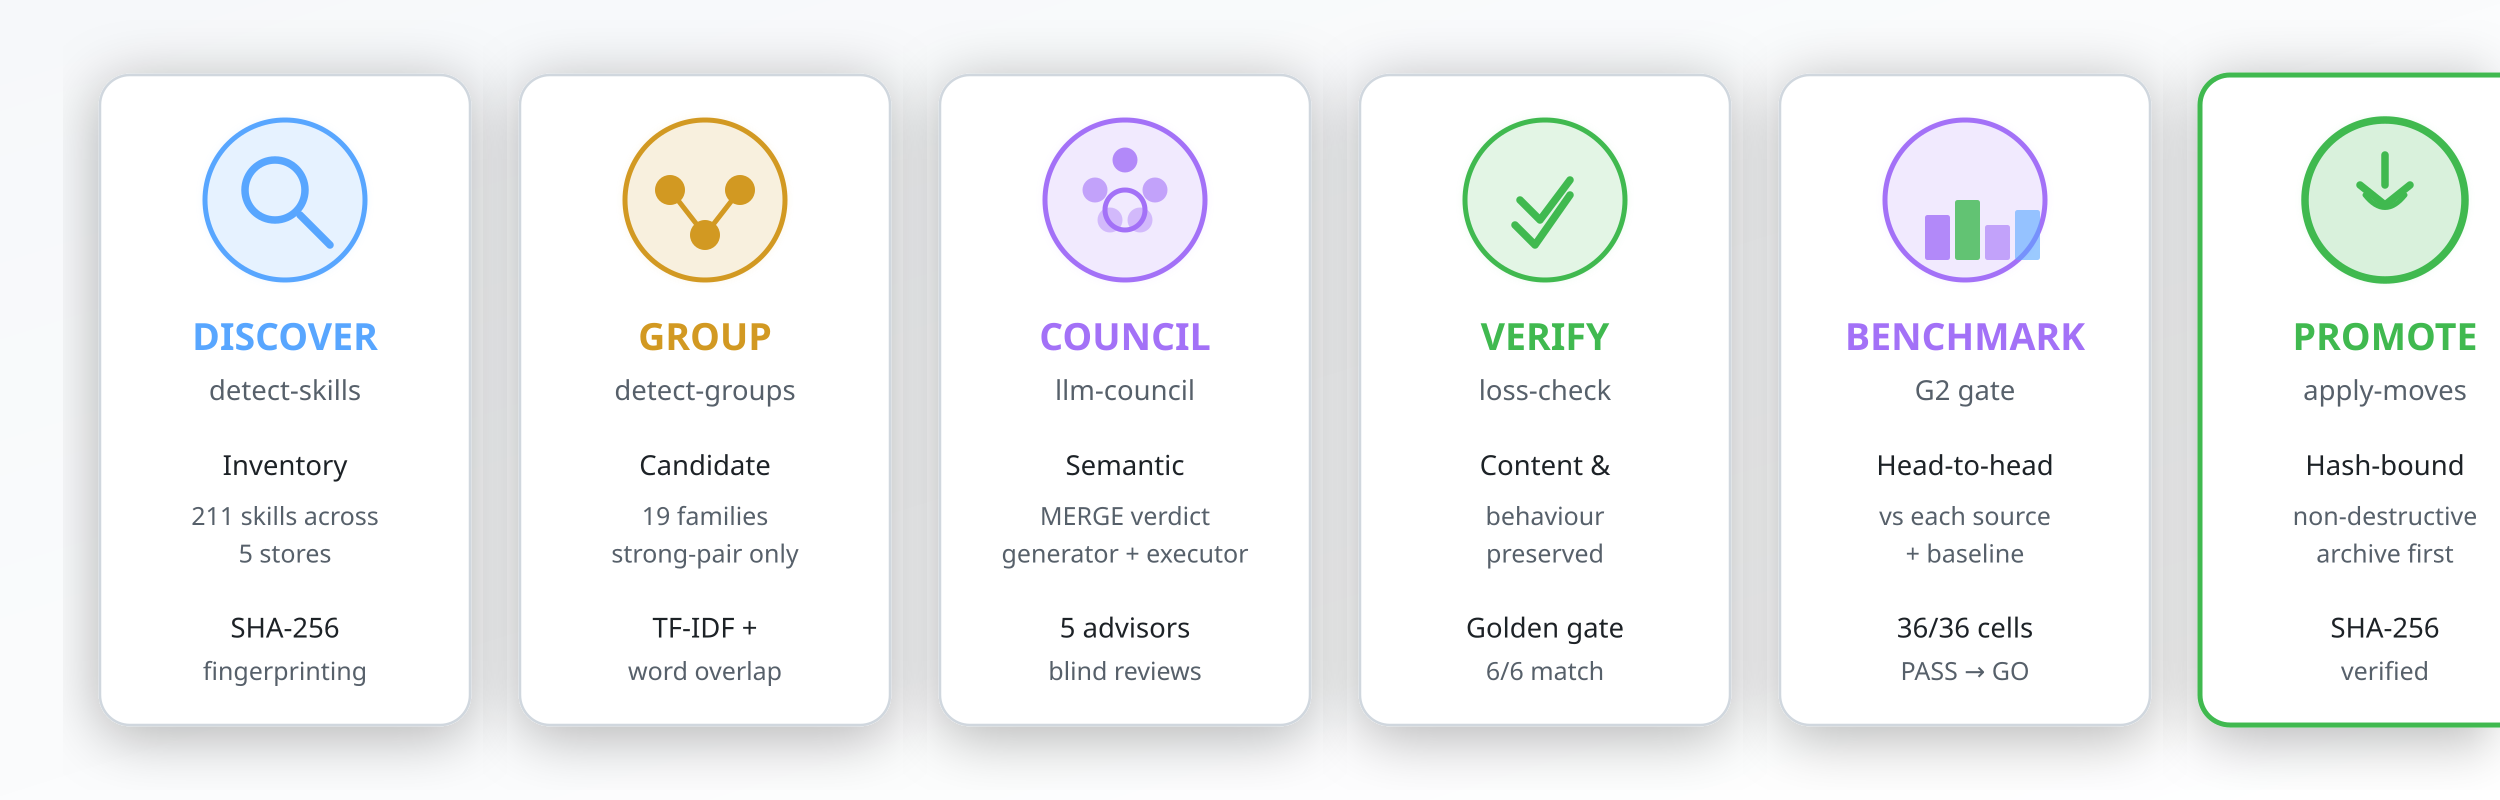
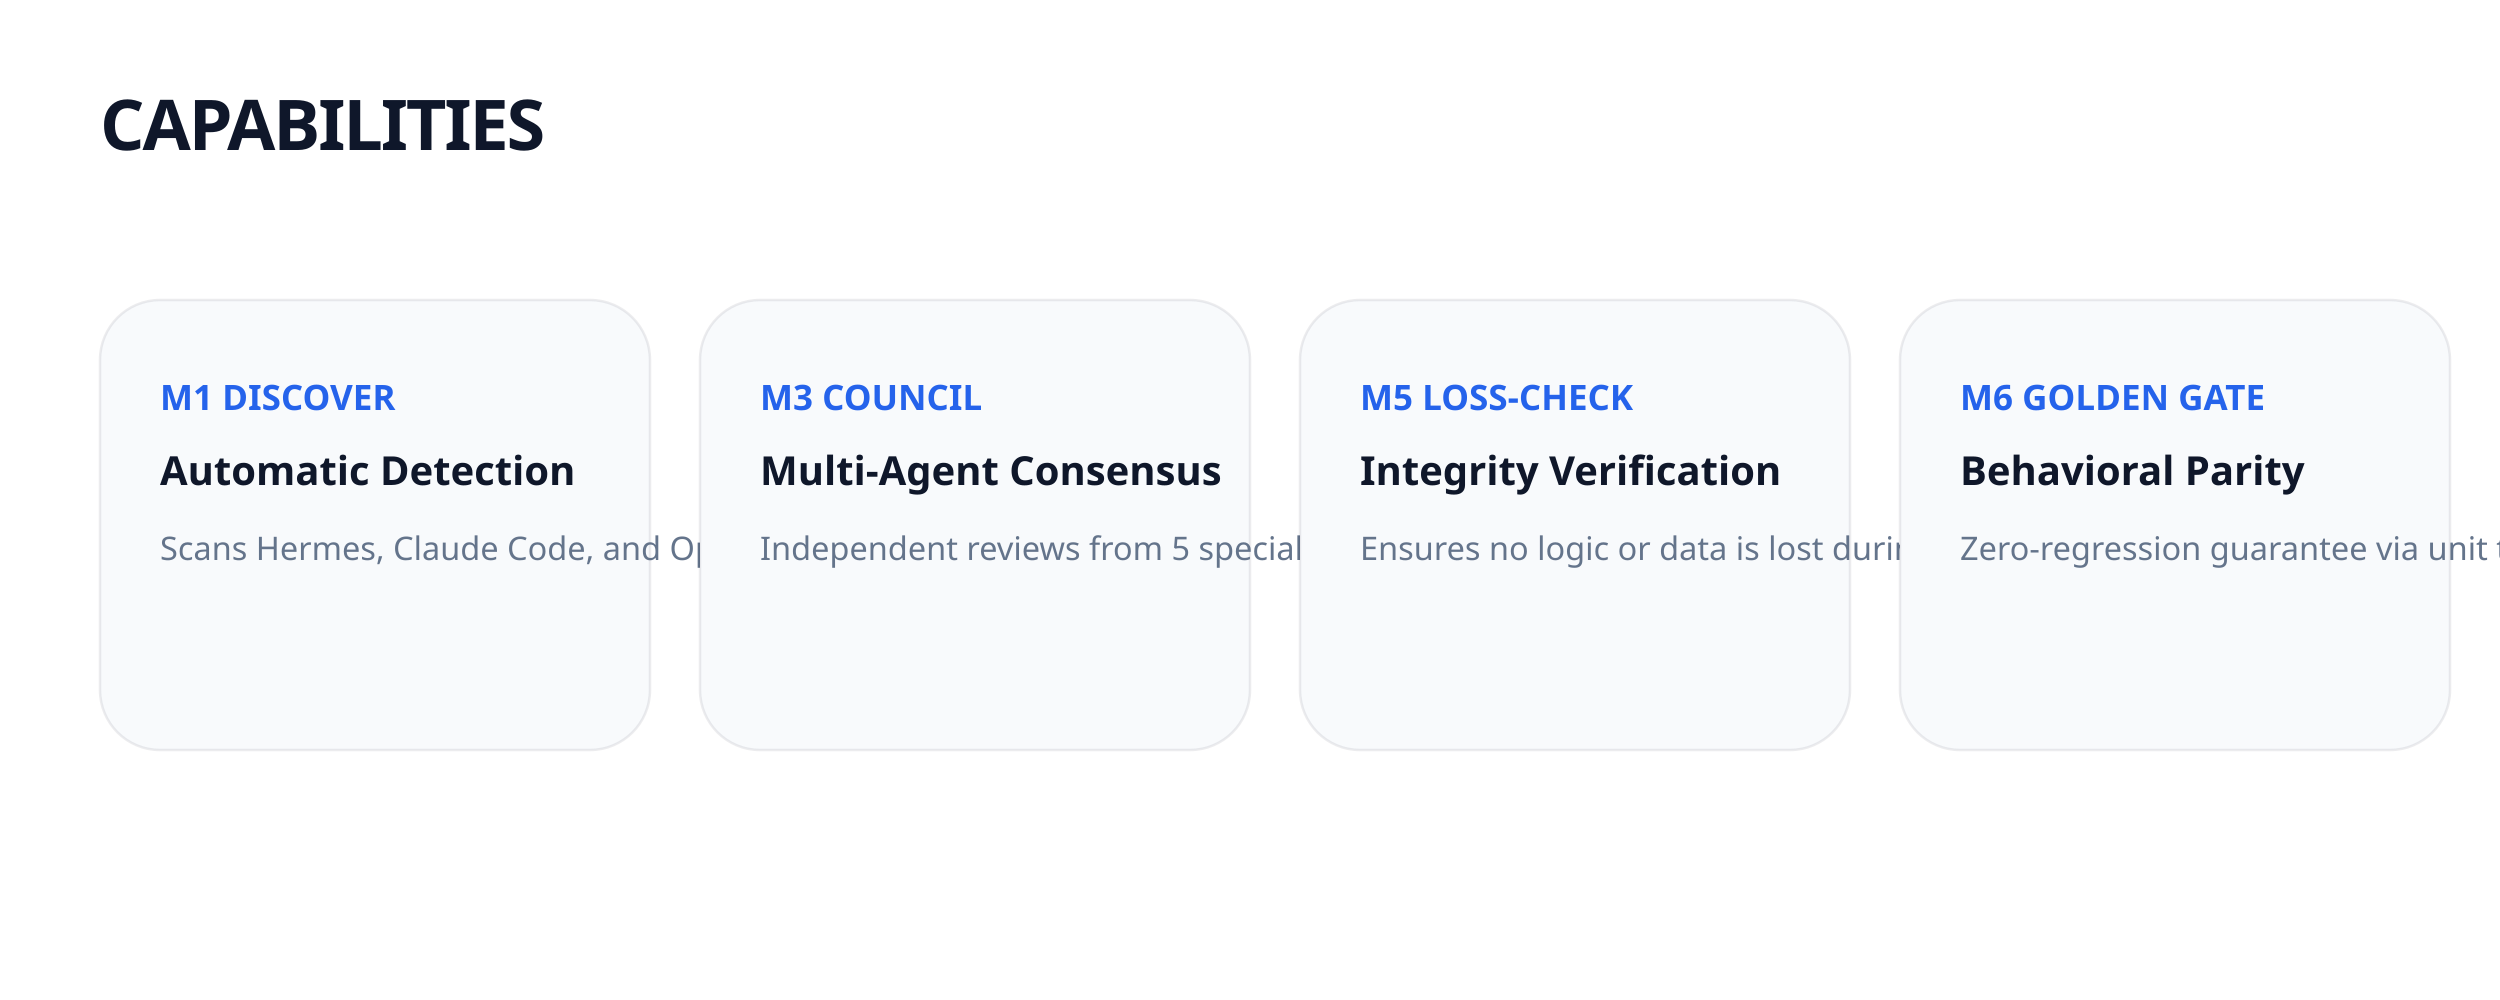
- <svg xmlns="http://www.w3.org/2000/svg" viewBox="0 0 1000 320" width="1000" height="320" role="img" aria-labelledby="features-title features-desc">
-   <defs>
-     <linearGradient id="bgGrad3" x1="0%" y1="0%" x2="100%" y2="100%">
-       <stop offset="0%" stop-color="#f6f8fa" />
-       <stop offset="100%" stop-color="#ffffff" />
-     </linearGradient>
-     <filter id="iconGlow" x="-50%" y="-50%" width="200%" height="200%">
-       <feGaussianBlur stdDeviation="2" result="blur" />
-       <feMerge>
-         <feMergeNode in="blur" />
-         <feMergeNode in="SourceGraphic" />
-       </feMerge>
-     </filter>
-     <filter id="cardShadow3" x="-10%" y="-10%" width="120%" height="120%">
-       <feDropShadow dx="0" dy="4" stdDeviation="12" flood-color="#000" flood-opacity="0.3" />
-     </filter>
-   </defs>
-   <rect width="1000" height="320" fill="url(#bgGrad3)" />
-   <g transform="translate(40, 30)">
-     <g transform="translate(0, 0)" filter="url(#cardShadow3)">
-       <rect x="0" y="0" width="148" height="260" rx="12" fill="#ffffff" stroke="#d0d7de" />
-       <g transform="translate(74, 50)">
-         <circle r="32" fill="#58a6ff" opacity="0.15" filter="url(#iconGlow)" />
-         <circle r="32" fill="none" stroke="#58a6ff" stroke-width="2" />
-         <circle cx="-4" cy="-4" r="12" fill="none" stroke="#58a6ff" stroke-width="3" stroke-linecap="round" />
-         <line x1="6" y1="6" x2="18" y2="18" stroke="#58a6ff" stroke-width="3" stroke-linecap="round" />
+ <svg xmlns="http://www.w3.org/2000/svg" viewBox="0 0 1000 400">
+   <rect width="1000" height="400" fill="#FFFFFF" />
+   <g transform="translate(40, 60)">
+     <text font-family="system-ui, sans-serif" font-size="28" font-weight="800" fill="#0F172A" letter-spacing="-0.03em">CAPABILITIES</text>
+     <g transform="translate(0, 60)">
+       <g transform="translate(0, 0)">
+         <rect width="220" height="180" rx="24" fill="#F8FAFC" stroke="rgba(15, 23, 42, 0.08)" stroke-width="1" />
+         <text x="24" y="44" font-family="system-ui, sans-serif" font-size="14" font-weight="700" fill="#2563EB">M1 DISCOVER</text>
+         <text x="24" y="74" font-family="system-ui, sans-serif" font-size="16" font-weight="600" fill="#0F172A">Automatic Detection</text>
+         <text x="24" y="104" font-family="system-ui, sans-serif" font-size="13" fill="#64748B">Scans Hermes, Claude Code, and OpenCode sources.</text>
      </g>
-       <text x="74" y="110" font-family="system-ui, sans-serif" font-size="15" font-weight="700" fill="#58a6ff" text-anchor="middle">DISCOVER</text>
-       <text x="74" y="130" font-family="system-ui, sans-serif" font-size="11" fill="#57606a" text-anchor="middle">detect-skills</text>
-       <text x="74" y="160" font-family="system-ui, sans-serif" font-size="11" font-weight="500" fill="#1f2328" text-anchor="middle">Inventory</text>
-       <text x="74" y="180" font-family="system-ui, sans-serif" font-size="10" fill="#57606a" text-anchor="middle">211 skills across</text>
-       <text x="74" y="195" font-family="system-ui, sans-serif" font-size="10" fill="#57606a" text-anchor="middle">5 stores</text>
-       <text x="74" y="225" font-family="system-ui, sans-serif" font-size="11" font-weight="500" fill="#1f2328" text-anchor="middle">SHA-256</text>
-       <text x="74" y="242" font-family="system-ui, sans-serif" font-size="10" fill="#57606a" text-anchor="middle">fingerprinting</text>
-     </g>
-     <g transform="translate(168, 0)" filter="url(#cardShadow3)">
-       <rect x="0" y="0" width="148" height="260" rx="12" fill="#ffffff" stroke="#d0d7de" />
-       <g transform="translate(74, 50)">
-         <circle r="32" fill="#d29922" opacity="0.15" filter="url(#iconGlow)" />
-         <circle r="32" fill="none" stroke="#d29922" stroke-width="2" />
-         <circle cx="-14" cy="-4" r="6" fill="#d29922" />
-         <circle cx="14" cy="-4" r="6" fill="#d29922" />
-         <circle cx="0" cy="14" r="6" fill="#d29922" />
-         <line x1="-14" y1="-4" x2="0" y2="14" stroke="#d29922" stroke-width="2" stroke-linecap="round" />
-         <line x1="14" y1="-4" x2="0" y2="14" stroke="#d29922" stroke-width="2" stroke-linecap="round" />
+       <g transform="translate(240, 0)">
+         <rect width="220" height="180" rx="24" fill="#F8FAFC" stroke="rgba(15, 23, 42, 0.08)" stroke-width="1" />
+         <text x="24" y="44" font-family="system-ui, sans-serif" font-size="14" font-weight="700" fill="#2563EB">M3 COUNCIL</text>
+         <text x="24" y="74" font-family="system-ui, sans-serif" font-size="16" font-weight="600" fill="#0F172A">Multi-Agent Consensus</text>
+         <text x="24" y="104" font-family="system-ui, sans-serif" font-size="13" fill="#64748B">Independent reviews from 5 specialized AI advisors.</text>
      </g>
-       <text x="74" y="110" font-family="system-ui, sans-serif" font-size="15" font-weight="700" fill="#d29922" text-anchor="middle">GROUP</text>
-       <text x="74" y="130" font-family="system-ui, sans-serif" font-size="11" fill="#57606a" text-anchor="middle">detect-groups</text>
-       <text x="74" y="160" font-family="system-ui, sans-serif" font-size="11" font-weight="500" fill="#1f2328" text-anchor="middle">Candidate</text>
-       <text x="74" y="180" font-family="system-ui, sans-serif" font-size="10" fill="#57606a" text-anchor="middle">19 families</text>
-       <text x="74" y="195" font-family="system-ui, sans-serif" font-size="10" fill="#57606a" text-anchor="middle">strong-pair only</text>
-       <text x="74" y="225" font-family="system-ui, sans-serif" font-size="11" font-weight="500" fill="#1f2328" text-anchor="middle">TF-IDF +</text>
-       <text x="74" y="242" font-family="system-ui, sans-serif" font-size="10" fill="#57606a" text-anchor="middle">word overlap</text>
-     </g>
-     <g transform="translate(336, 0)" filter="url(#cardShadow3)">
-       <rect x="0" y="0" width="148" height="260" rx="12" fill="#ffffff" stroke="#d0d7de" />
-       <g transform="translate(74, 50)">
-         <circle r="32" fill="#a371f7" opacity="0.15" filter="url(#iconGlow)" />
-         <circle r="32" fill="none" stroke="#a371f7" stroke-width="2" />
-         <circle cx="0" cy="-16" r="5" fill="#a371f7" opacity="0.8" />
-         <circle cx="-12" cy="-4" r="5" fill="#a371f7" opacity="0.6" />
-         <circle cx="12" cy="-4" r="5" fill="#a371f7" opacity="0.6" />
-         <circle cx="-6" cy="8" r="5" fill="#a371f7" opacity="0.4" />
-         <circle cx="6" cy="8" r="5" fill="#a371f7" opacity="0.4" />
-         <circle cx="0" cy="4" r="8" fill="none" stroke="#a371f7" stroke-width="2" />
+       <g transform="translate(480, 0)">
+         <rect width="220" height="180" rx="24" fill="#F8FAFC" stroke="rgba(15, 23, 42, 0.08)" stroke-width="1" />
+         <text x="24" y="44" font-family="system-ui, sans-serif" font-size="14" font-weight="700" fill="#2563EB">M5 LOSS-CHECK</text>
+         <text x="24" y="74" font-family="system-ui, sans-serif" font-size="16" font-weight="600" fill="#0F172A">Integrity Verification</text>
+         <text x="24" y="104" font-family="system-ui, sans-serif" font-size="13" fill="#64748B">Ensures no logic or data is lost during merging.</text>
      </g>
-       <text x="74" y="110" font-family="system-ui, sans-serif" font-size="15" font-weight="700" fill="#a371f7" text-anchor="middle">COUNCIL</text>
-       <text x="74" y="130" font-family="system-ui, sans-serif" font-size="11" fill="#57606a" text-anchor="middle">llm-council</text>
-       <text x="74" y="160" font-family="system-ui, sans-serif" font-size="11" font-weight="500" fill="#1f2328" text-anchor="middle">Semantic</text>
-       <text x="74" y="180" font-family="system-ui, sans-serif" font-size="10" fill="#57606a" text-anchor="middle">MERGE verdict</text>
-       <text x="74" y="195" font-family="system-ui, sans-serif" font-size="10" fill="#57606a" text-anchor="middle">generator + executor</text>
-       <text x="74" y="225" font-family="system-ui, sans-serif" font-size="11" font-weight="500" fill="#1f2328" text-anchor="middle">5 advisors</text>
-       <text x="74" y="242" font-family="system-ui, sans-serif" font-size="10" fill="#57606a" text-anchor="middle">blind reviews</text>
-     </g>
-     <g transform="translate(504, 0)" filter="url(#cardShadow3)">
-       <rect x="0" y="0" width="148" height="260" rx="12" fill="#ffffff" stroke="#d0d7de" />
-       <g transform="translate(74, 50)">
-         <circle r="32" fill="#3fb950" opacity="0.15" filter="url(#iconGlow)" />
-         <circle r="32" fill="none" stroke="#3fb950" stroke-width="2" />
-         <path d="M-10,0 L-2,8 L10,-8" fill="none" stroke="#3fb950" stroke-width="3" stroke-linecap="round" stroke-linejoin="round" />
-         <path d="M-12,10 L-4,18 L10,-2" fill="none" stroke="#3fb950" stroke-width="3" stroke-linecap="round" stroke-linejoin="round" />
+       <g transform="translate(720, 0)">
+         <rect width="220" height="180" rx="24" fill="#F8FAFC" stroke="rgba(15, 23, 42, 0.08)" stroke-width="1" />
+         <text x="24" y="44" font-family="system-ui, sans-serif" font-size="14" font-weight="700" fill="#2563EB">M6 GOLDEN GATE</text>
+         <text x="24" y="74" font-family="system-ui, sans-serif" font-size="16" font-weight="600" fill="#0F172A">Behavioral Parity</text>
+         <text x="24" y="104" font-family="system-ui, sans-serif" font-size="13" fill="#64748B">Zero-regression guarantee via unit test mirroring.</text>
      </g>
-       <text x="74" y="110" font-family="system-ui, sans-serif" font-size="15" font-weight="700" fill="#3fb950" text-anchor="middle">VERIFY</text>
-       <text x="74" y="130" font-family="system-ui, sans-serif" font-size="11" fill="#57606a" text-anchor="middle">loss-check</text>
-       <text x="74" y="160" font-family="system-ui, sans-serif" font-size="11" font-weight="500" fill="#1f2328" text-anchor="middle">Content &amp;</text>
-       <text x="74" y="180" font-family="system-ui, sans-serif" font-size="10" fill="#57606a" text-anchor="middle">behaviour</text>
-       <text x="74" y="195" font-family="system-ui, sans-serif" font-size="10" fill="#57606a" text-anchor="middle">preserved</text>
-       <text x="74" y="225" font-family="system-ui, sans-serif" font-size="11" font-weight="500" fill="#1f2328" text-anchor="middle">Golden gate</text>
-       <text x="74" y="242" font-family="system-ui, sans-serif" font-size="10" fill="#57606a" text-anchor="middle">6/6 match</text>
-     </g>
-     <g transform="translate(672, 0)" filter="url(#cardShadow3)">
-       <rect x="0" y="0" width="148" height="260" rx="12" fill="#ffffff" stroke="#d0d7de" />
-       <g transform="translate(74, 50)">
-         <circle r="32" fill="#a371f7" opacity="0.15" filter="url(#iconGlow)" />
-         <circle r="32" fill="none" stroke="#a371f7" stroke-width="2" />
-         <rect x="-16" y="6" width="10" height="18" fill="#a371f7" opacity="0.8" rx="1" />
-         <rect x="-4" y="0" width="10" height="24" fill="#3fb950" opacity="0.8" rx="1" />
-         <rect x="8" y="10" width="10" height="14" fill="#a371f7" opacity="0.6" rx="1" />
-         <rect x="20" y="4" width="10" height="20" fill="#58a6ff" opacity="0.6" rx="1" />
-       </g>
-       <text x="74" y="110" font-family="system-ui, sans-serif" font-size="15" font-weight="700" fill="#a371f7" text-anchor="middle">BENCHMARK</text>
-       <text x="74" y="130" font-family="system-ui, sans-serif" font-size="11" fill="#57606a" text-anchor="middle">G2 gate</text>
-       <text x="74" y="160" font-family="system-ui, sans-serif" font-size="11" font-weight="500" fill="#1f2328" text-anchor="middle">Head-to-head</text>
-       <text x="74" y="180" font-family="system-ui, sans-serif" font-size="10" fill="#57606a" text-anchor="middle">vs each source</text>
-       <text x="74" y="195" font-family="system-ui, sans-serif" font-size="10" fill="#57606a" text-anchor="middle">+ baseline</text>
-       <text x="74" y="225" font-family="system-ui, sans-serif" font-size="11" font-weight="500" fill="#1f2328" text-anchor="middle">36/36 cells</text>
-       <text x="74" y="242" font-family="system-ui, sans-serif" font-size="10" fill="#57606a" text-anchor="middle">PASS → GO</text>
-     </g>
-     <g transform="translate(840, 0)" filter="url(#cardShadow3)">
-       <rect x="0" y="0" width="148" height="260" rx="12" fill="#ffffff" stroke="#3fb950" stroke-width="2" />
-       <g transform="translate(74, 50)">
-         <circle r="32" fill="#3fb950" opacity="0.2" filter="url(#iconGlow)" />
-         <circle r="32" fill="none" stroke="#3fb950" stroke-width="3" />
-         <path d="M0,-18 L0,-6" fill="none" stroke="#3fb950" stroke-width="3" stroke-linecap="round" />
-         <path d="M-10,-6 L0,2 L10,-6" fill="none" stroke="#3fb950" stroke-width="3" stroke-linecap="round" stroke-linejoin="round" />
-         <path d="M-8,-2 Q0,8 8,-2" fill="none" stroke="#3fb950" stroke-width="2" stroke-linecap="round" />
-       </g>
-       <text x="74" y="110" font-family="system-ui, sans-serif" font-size="15" font-weight="700" fill="#3fb950" text-anchor="middle">PROMOTE</text>
-       <text x="74" y="130" font-family="system-ui, sans-serif" font-size="11" fill="#57606a" text-anchor="middle">apply-moves</text>
-       <text x="74" y="160" font-family="system-ui, sans-serif" font-size="11" font-weight="500" fill="#1f2328" text-anchor="middle">Hash-bound</text>
-       <text x="74" y="180" font-family="system-ui, sans-serif" font-size="10" fill="#57606a" text-anchor="middle">non-destructive</text>
-       <text x="74" y="195" font-family="system-ui, sans-serif" font-size="10" fill="#57606a" text-anchor="middle">archive first</text>
-       <text x="74" y="225" font-family="system-ui, sans-serif" font-size="11" font-weight="500" fill="#1f2328" text-anchor="middle">SHA-256</text>
-       <text x="74" y="242" font-family="system-ui, sans-serif" font-size="10" fill="#57606a" text-anchor="middle">verified</text>
    </g>
  </g>
</svg>
